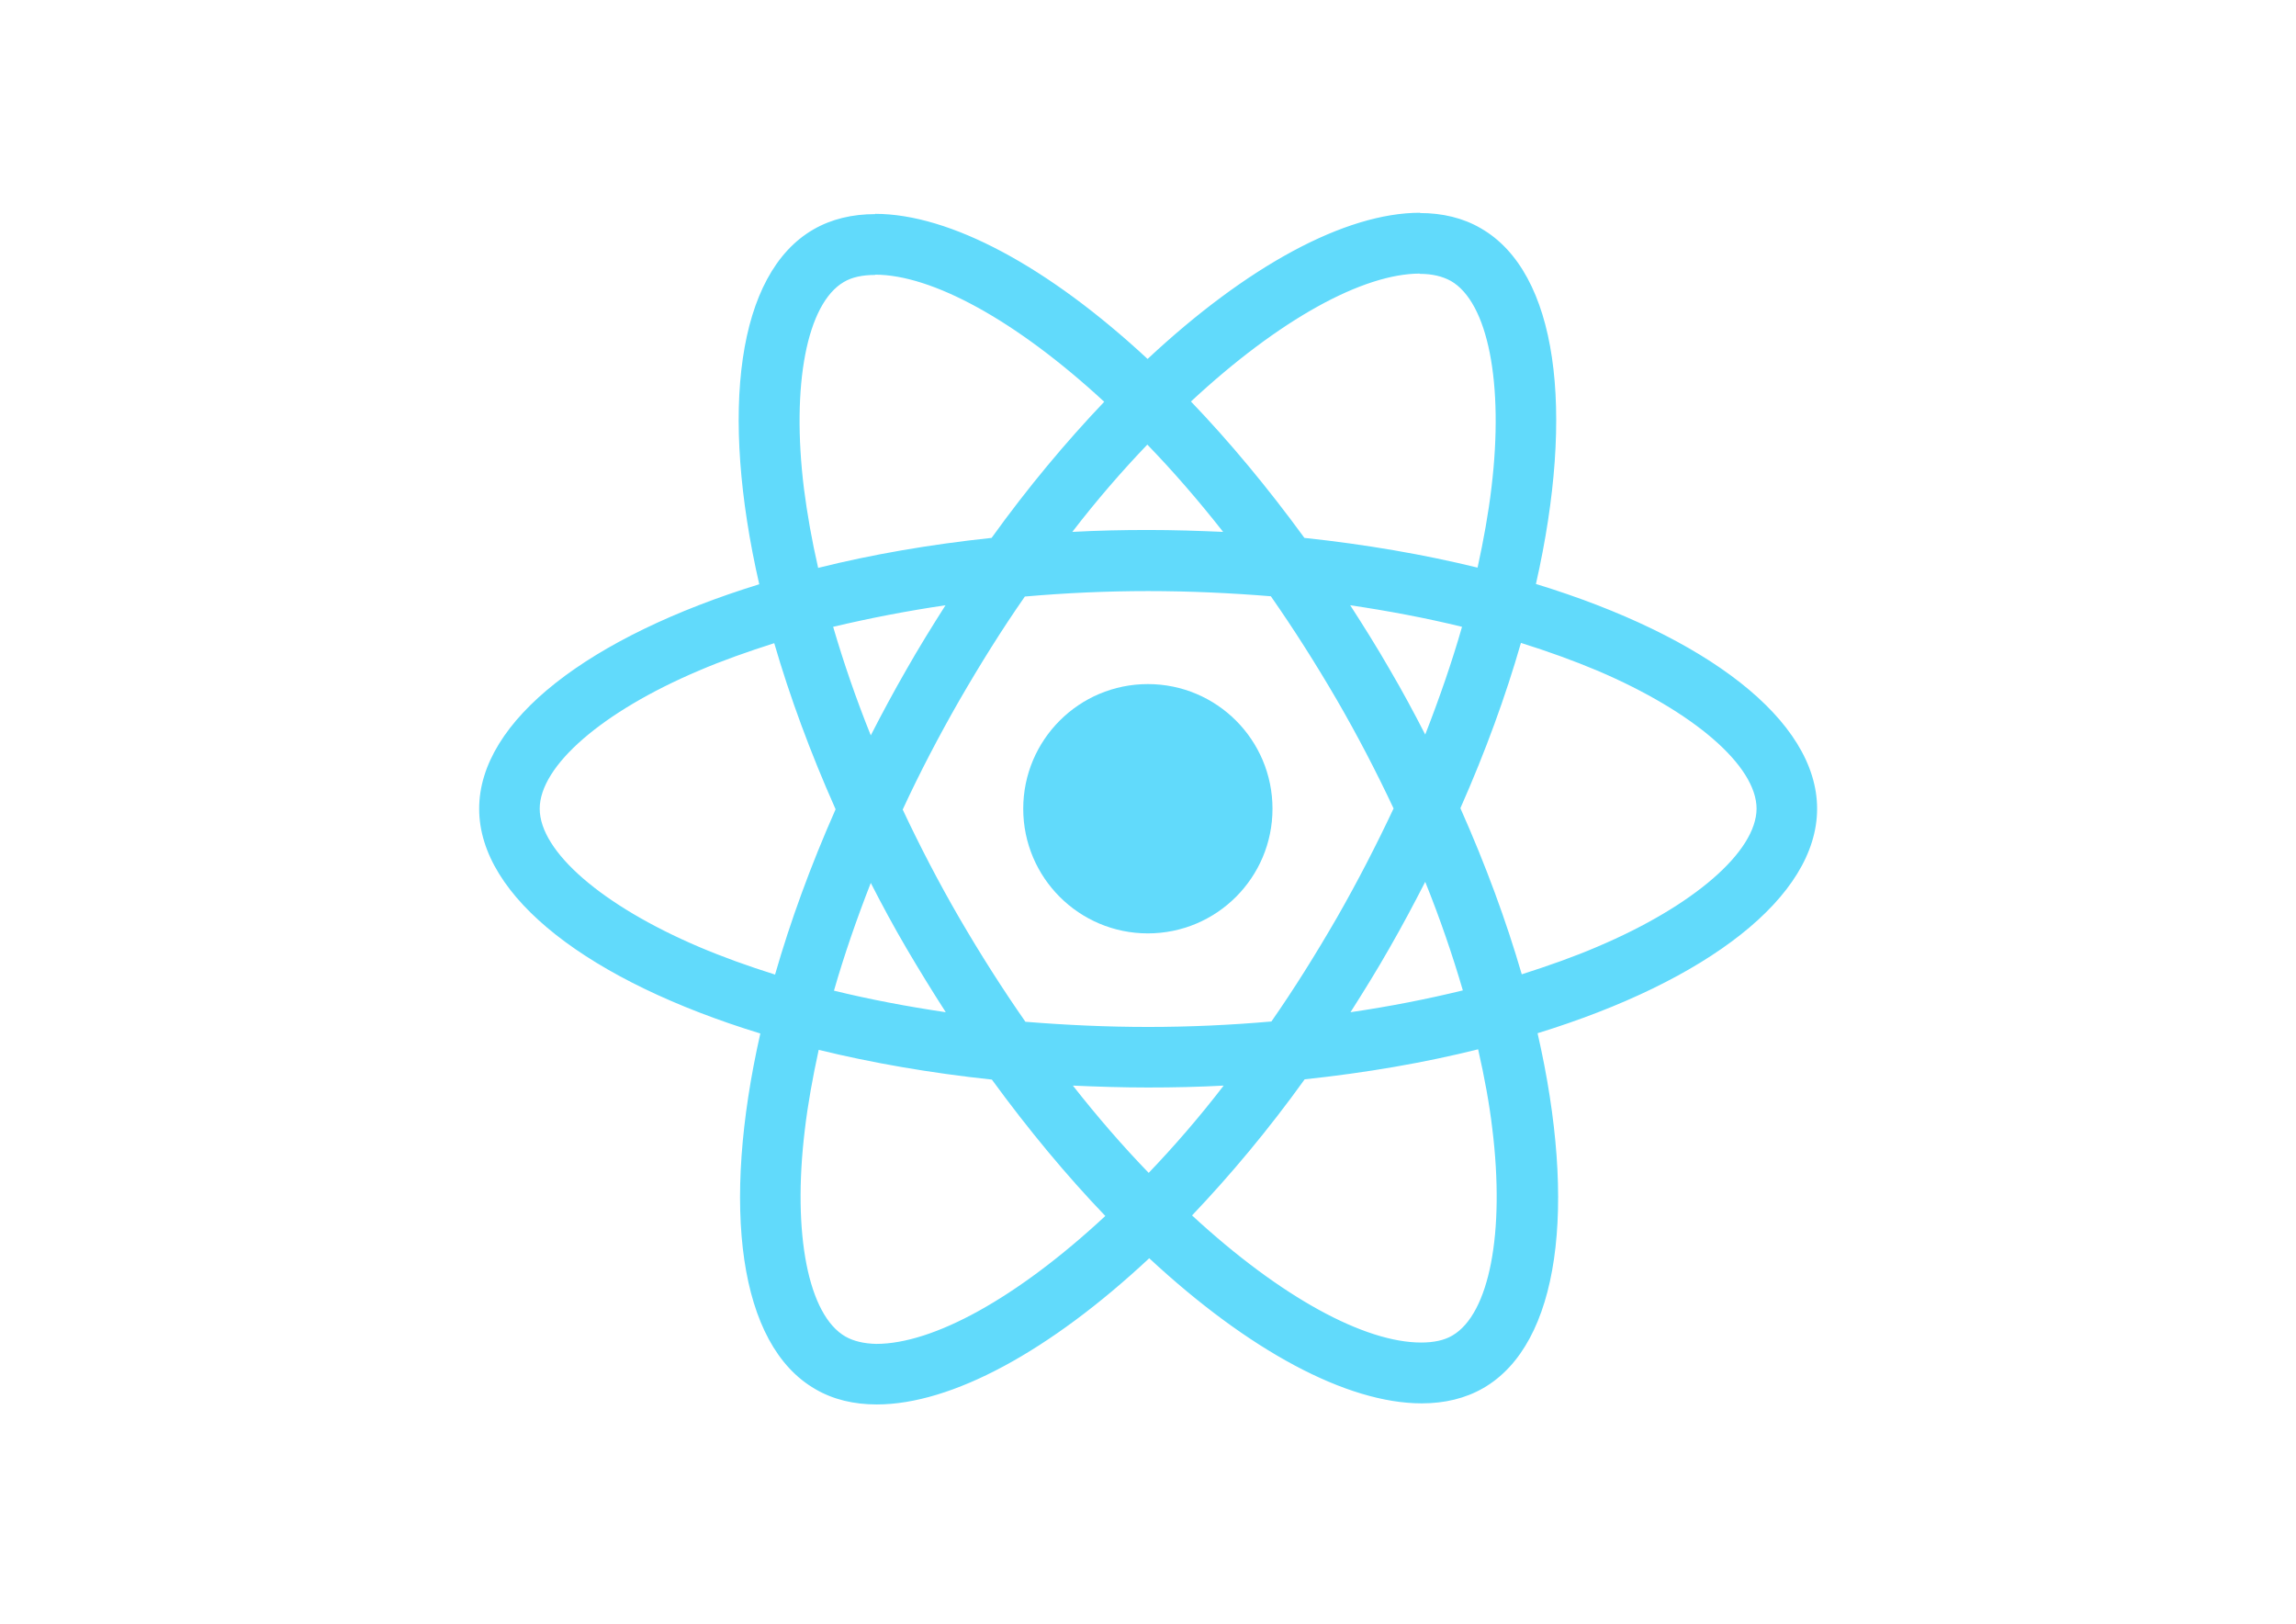
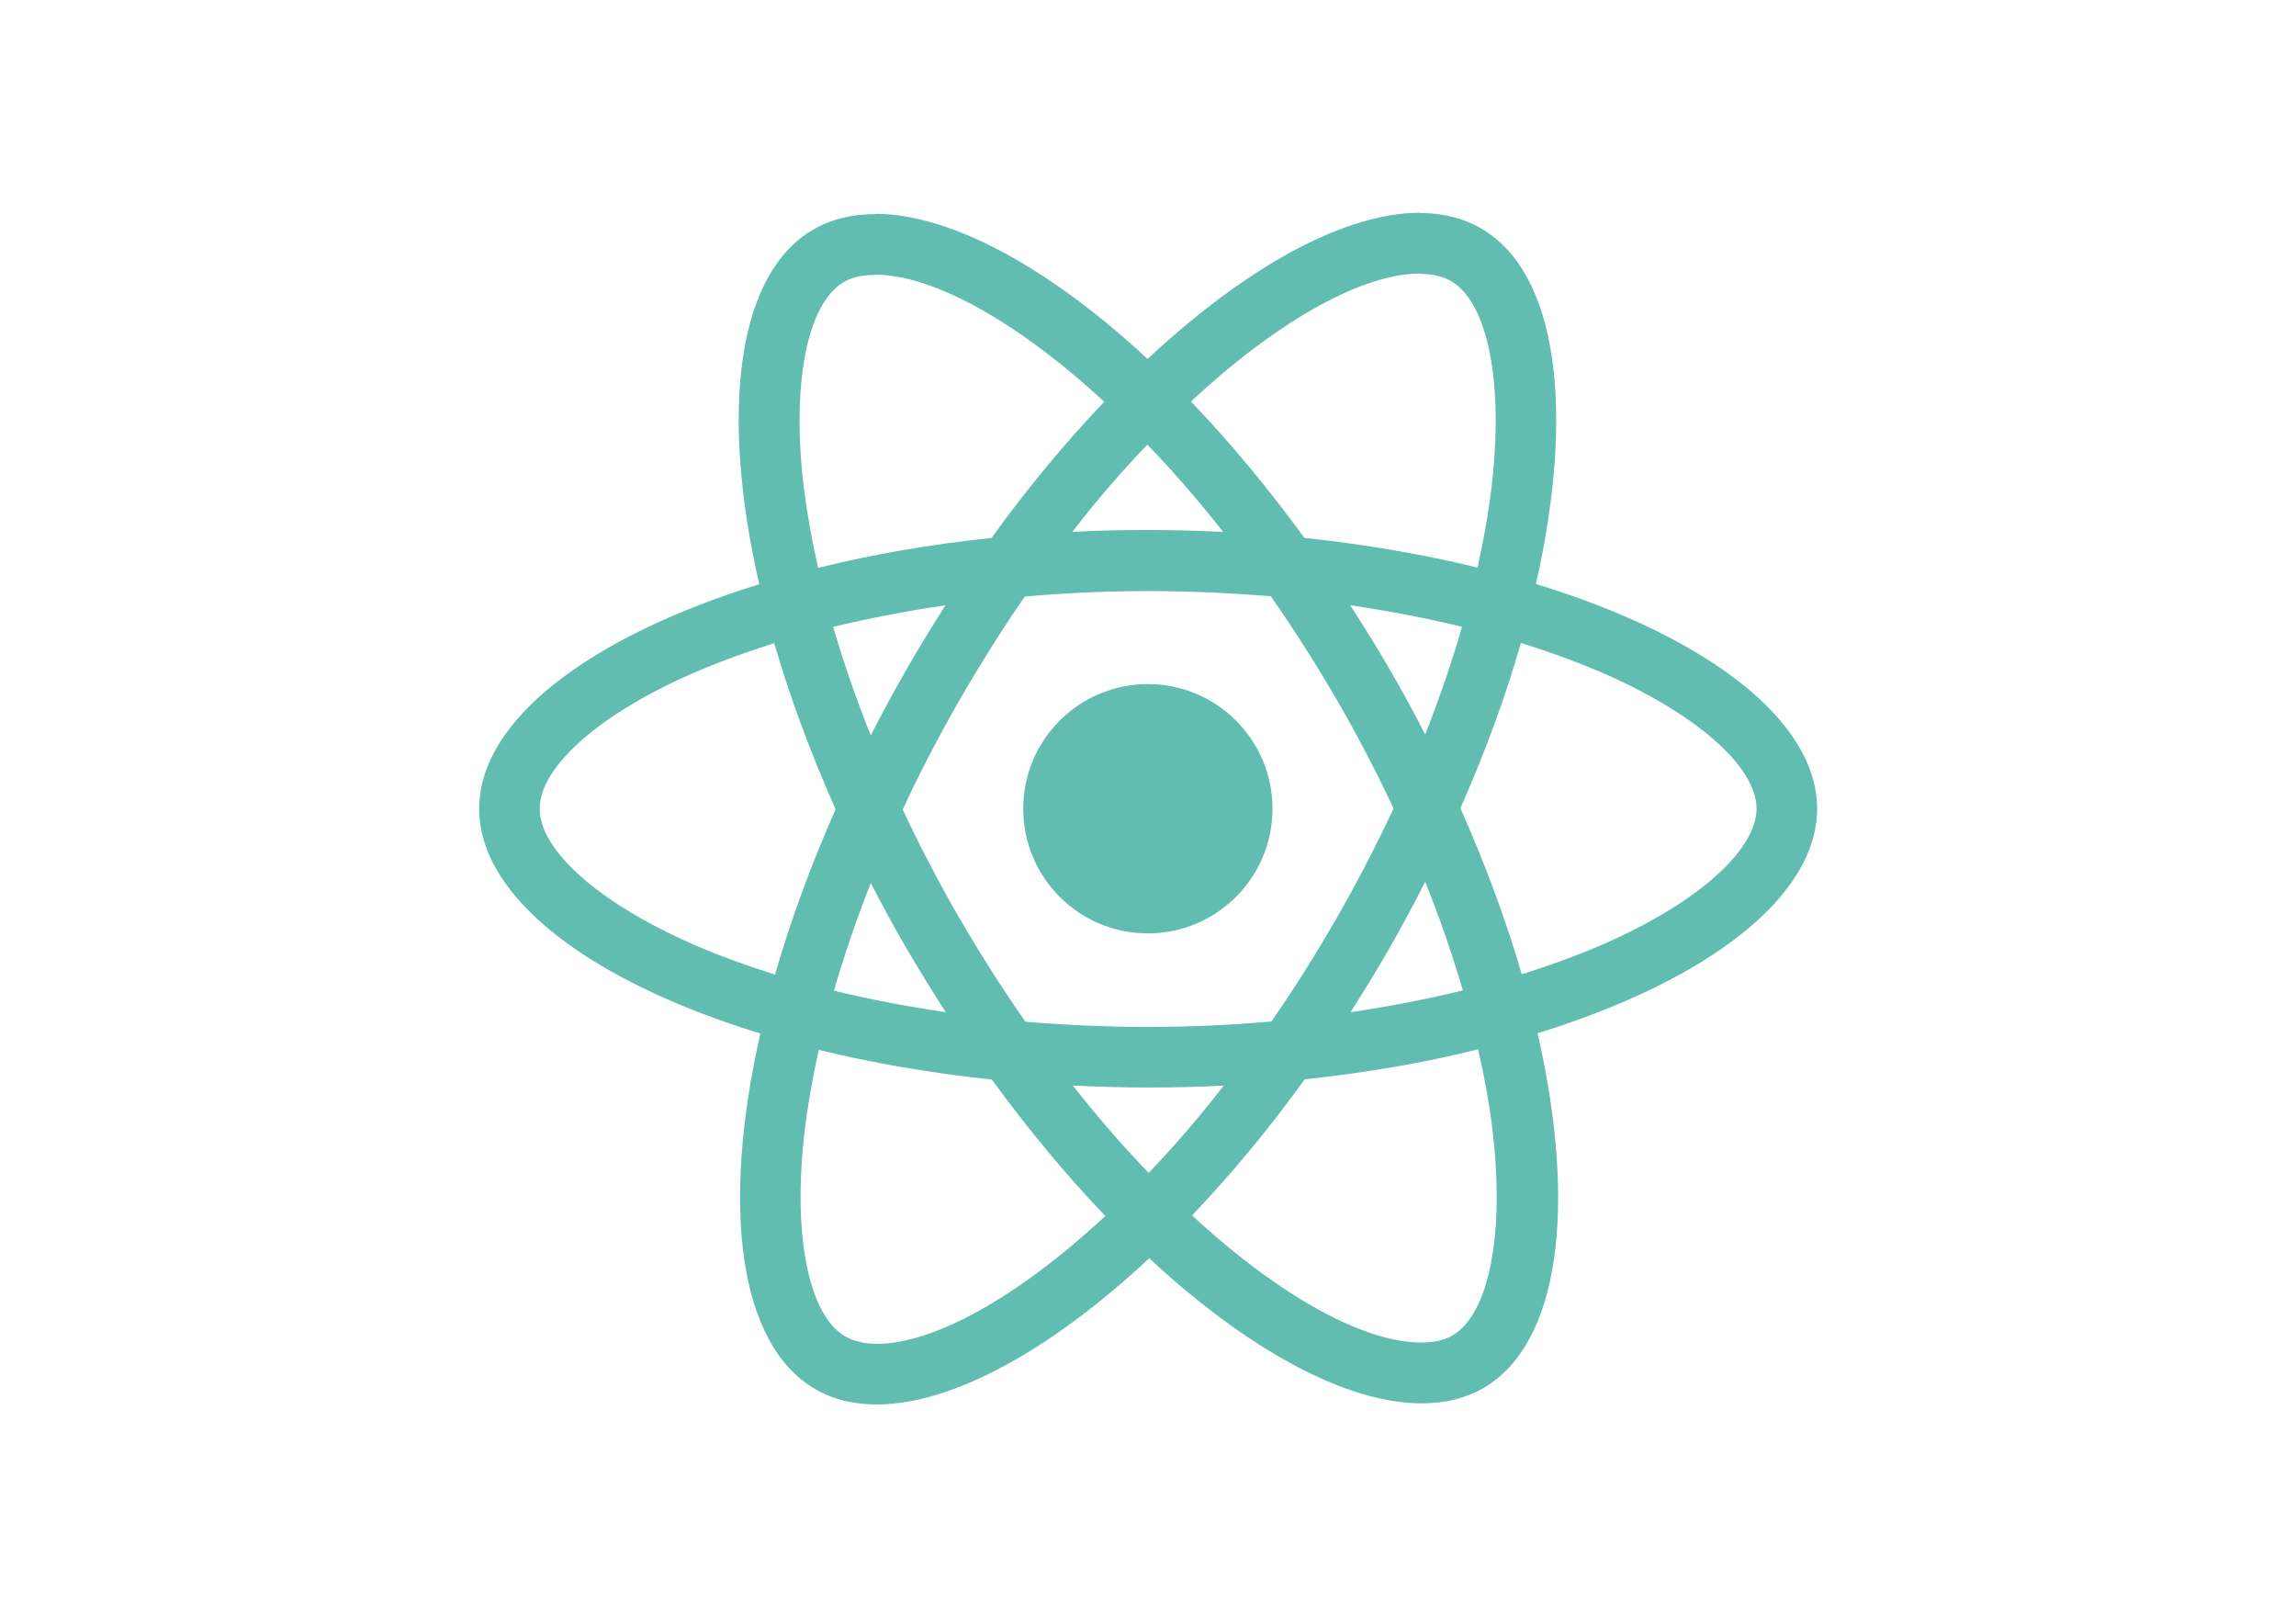
<svg xmlns="http://www.w3.org/2000/svg" viewBox="0 0 841.9 595.3">
-   <g fill="#61DAFB">
+   <g fill="#61BDAF">
    <path d="M666.3 296.5c0-32.5-40.7-63.3-103.1-82.4 14.4-63.6 8-114.2-20.2-130.4-6.5-3.8-14.1-5.6-22.4-5.6v22.3c4.6 0 8.3.9 11.4 2.6 13.6 7.8 19.5 37.5 14.9 75.7-1.1 9.4-2.9 19.3-5.1 29.4-19.6-4.8-41-8.5-63.5-10.9-13.5-18.5-27.5-35.3-41.6-50 32.6-30.3 63.2-46.9 84-46.9V78c-27.5 0-63.5 19.6-99.9 53.6-36.4-33.8-72.4-53.2-99.9-53.2v22.3c20.7 0 51.4 16.5 84 46.6-14 14.7-28 31.4-41.3 49.9-22.6 2.4-44 6.1-63.6 11-2.3-10-4-19.7-5.2-29-4.7-38.2 1.1-67.9 14.6-75.8 3-1.8 6.9-2.6 11.5-2.6V78.5c-8.4 0-16 1.8-22.6 5.6-28.1 16.2-34.4 66.7-19.9 130.1-62.2 19.2-102.7 49.9-102.7 82.3 0 32.5 40.7 63.3 103.1 82.4-14.4 63.6-8 114.2 20.2 130.4 6.5 3.8 14.1 5.6 22.5 5.6 27.5 0 63.5-19.6 99.9-53.6 36.4 33.8 72.4 53.2 99.9 53.2 8.4 0 16-1.8 22.6-5.6 28.1-16.2 34.4-66.7 19.9-130.1 62-19.1 102.5-49.9 102.5-82.3zm-130.2-66.7c-3.7 12.9-8.3 26.2-13.5 39.5-4.1-8-8.4-16-13.1-24-4.6-8-9.5-15.8-14.4-23.4 14.2 2.1 27.9 4.7 41 7.9zm-45.8 106.5c-7.8 13.5-15.8 26.3-24.1 38.2-14.9 1.3-30 2-45.2 2-15.1 0-30.2-.7-45-1.9-8.3-11.9-16.4-24.6-24.2-38-7.6-13.1-14.5-26.4-20.8-39.8 6.2-13.4 13.2-26.8 20.7-39.9 7.8-13.5 15.8-26.3 24.1-38.2 14.9-1.3 30-2 45.2-2 15.1 0 30.2.7 45 1.9 8.3 11.9 16.4 24.6 24.2 38 7.6 13.1 14.5 26.4 20.8 39.8-6.3 13.4-13.2 26.8-20.7 39.9zm32.3-13c5.4 13.4 10 26.8 13.8 39.8-13.1 3.2-26.9 5.9-41.2 8 4.9-7.7 9.8-15.6 14.4-23.7 4.6-8 8.9-16.1 13-24.1zM421.2 430c-9.3-9.6-18.6-20.3-27.8-32 9 .4 18.2.7 27.5.7 9.4 0 18.7-.2 27.8-.7-9 11.7-18.3 22.4-27.5 32zm-74.4-58.9c-14.2-2.1-27.9-4.7-41-7.9 3.7-12.9 8.3-26.2 13.5-39.5 4.1 8 8.4 16 13.1 24 4.7 8 9.5 15.8 14.4 23.4zM420.7 163c9.3 9.6 18.6 20.3 27.8 32-9-.4-18.2-.7-27.5-.7-9.4 0-18.7.2-27.8.7 9-11.7 18.3-22.4 27.5-32zm-74 58.9c-4.9 7.7-9.8 15.6-14.4 23.7-4.6 8-8.9 16-13 24-5.4-13.4-10-26.8-13.8-39.8 13.1-3.1 26.9-5.8 41.2-7.9zm-90.5 125.2c-35.4-15.1-58.3-34.9-58.3-50.6 0-15.7 22.9-35.6 58.3-50.6 8.6-3.7 18-7 27.7-10.1 5.7 19.6 13.2 40 22.5 60.9-9.2 20.8-16.6 41.1-22.2 60.6-9.9-3.1-19.3-6.5-28-10.2zM310 490c-13.6-7.8-19.5-37.5-14.9-75.7 1.1-9.4 2.9-19.3 5.1-29.4 19.6 4.8 41 8.5 63.5 10.9 13.5 18.5 27.5 35.3 41.6 50-32.6 30.3-63.2 46.9-84 46.9-4.5-.1-8.3-1-11.3-2.7zm237.2-76.2c4.7 38.2-1.1 67.9-14.6 75.8-3 1.8-6.9 2.6-11.5 2.6-20.7 0-51.4-16.5-84-46.6 14-14.7 28-31.4 41.3-49.9 22.6-2.4 44-6.1 63.6-11 2.3 10.1 4.1 19.8 5.2 29.1zm38.5-66.7c-8.6 3.7-18 7-27.7 10.1-5.7-19.6-13.2-40-22.5-60.9 9.2-20.8 16.6-41.1 22.2-60.6 9.9 3.1 19.3 6.5 28.1 10.2 35.4 15.1 58.3 34.9 58.3 50.6-.1 15.7-23 35.6-58.4 50.6zM320.8 78.4z" />
    <circle cx="420.9" cy="296.5" r="45.7" />
    <path d="M520.5 78.1z" />
  </g>
</svg>
